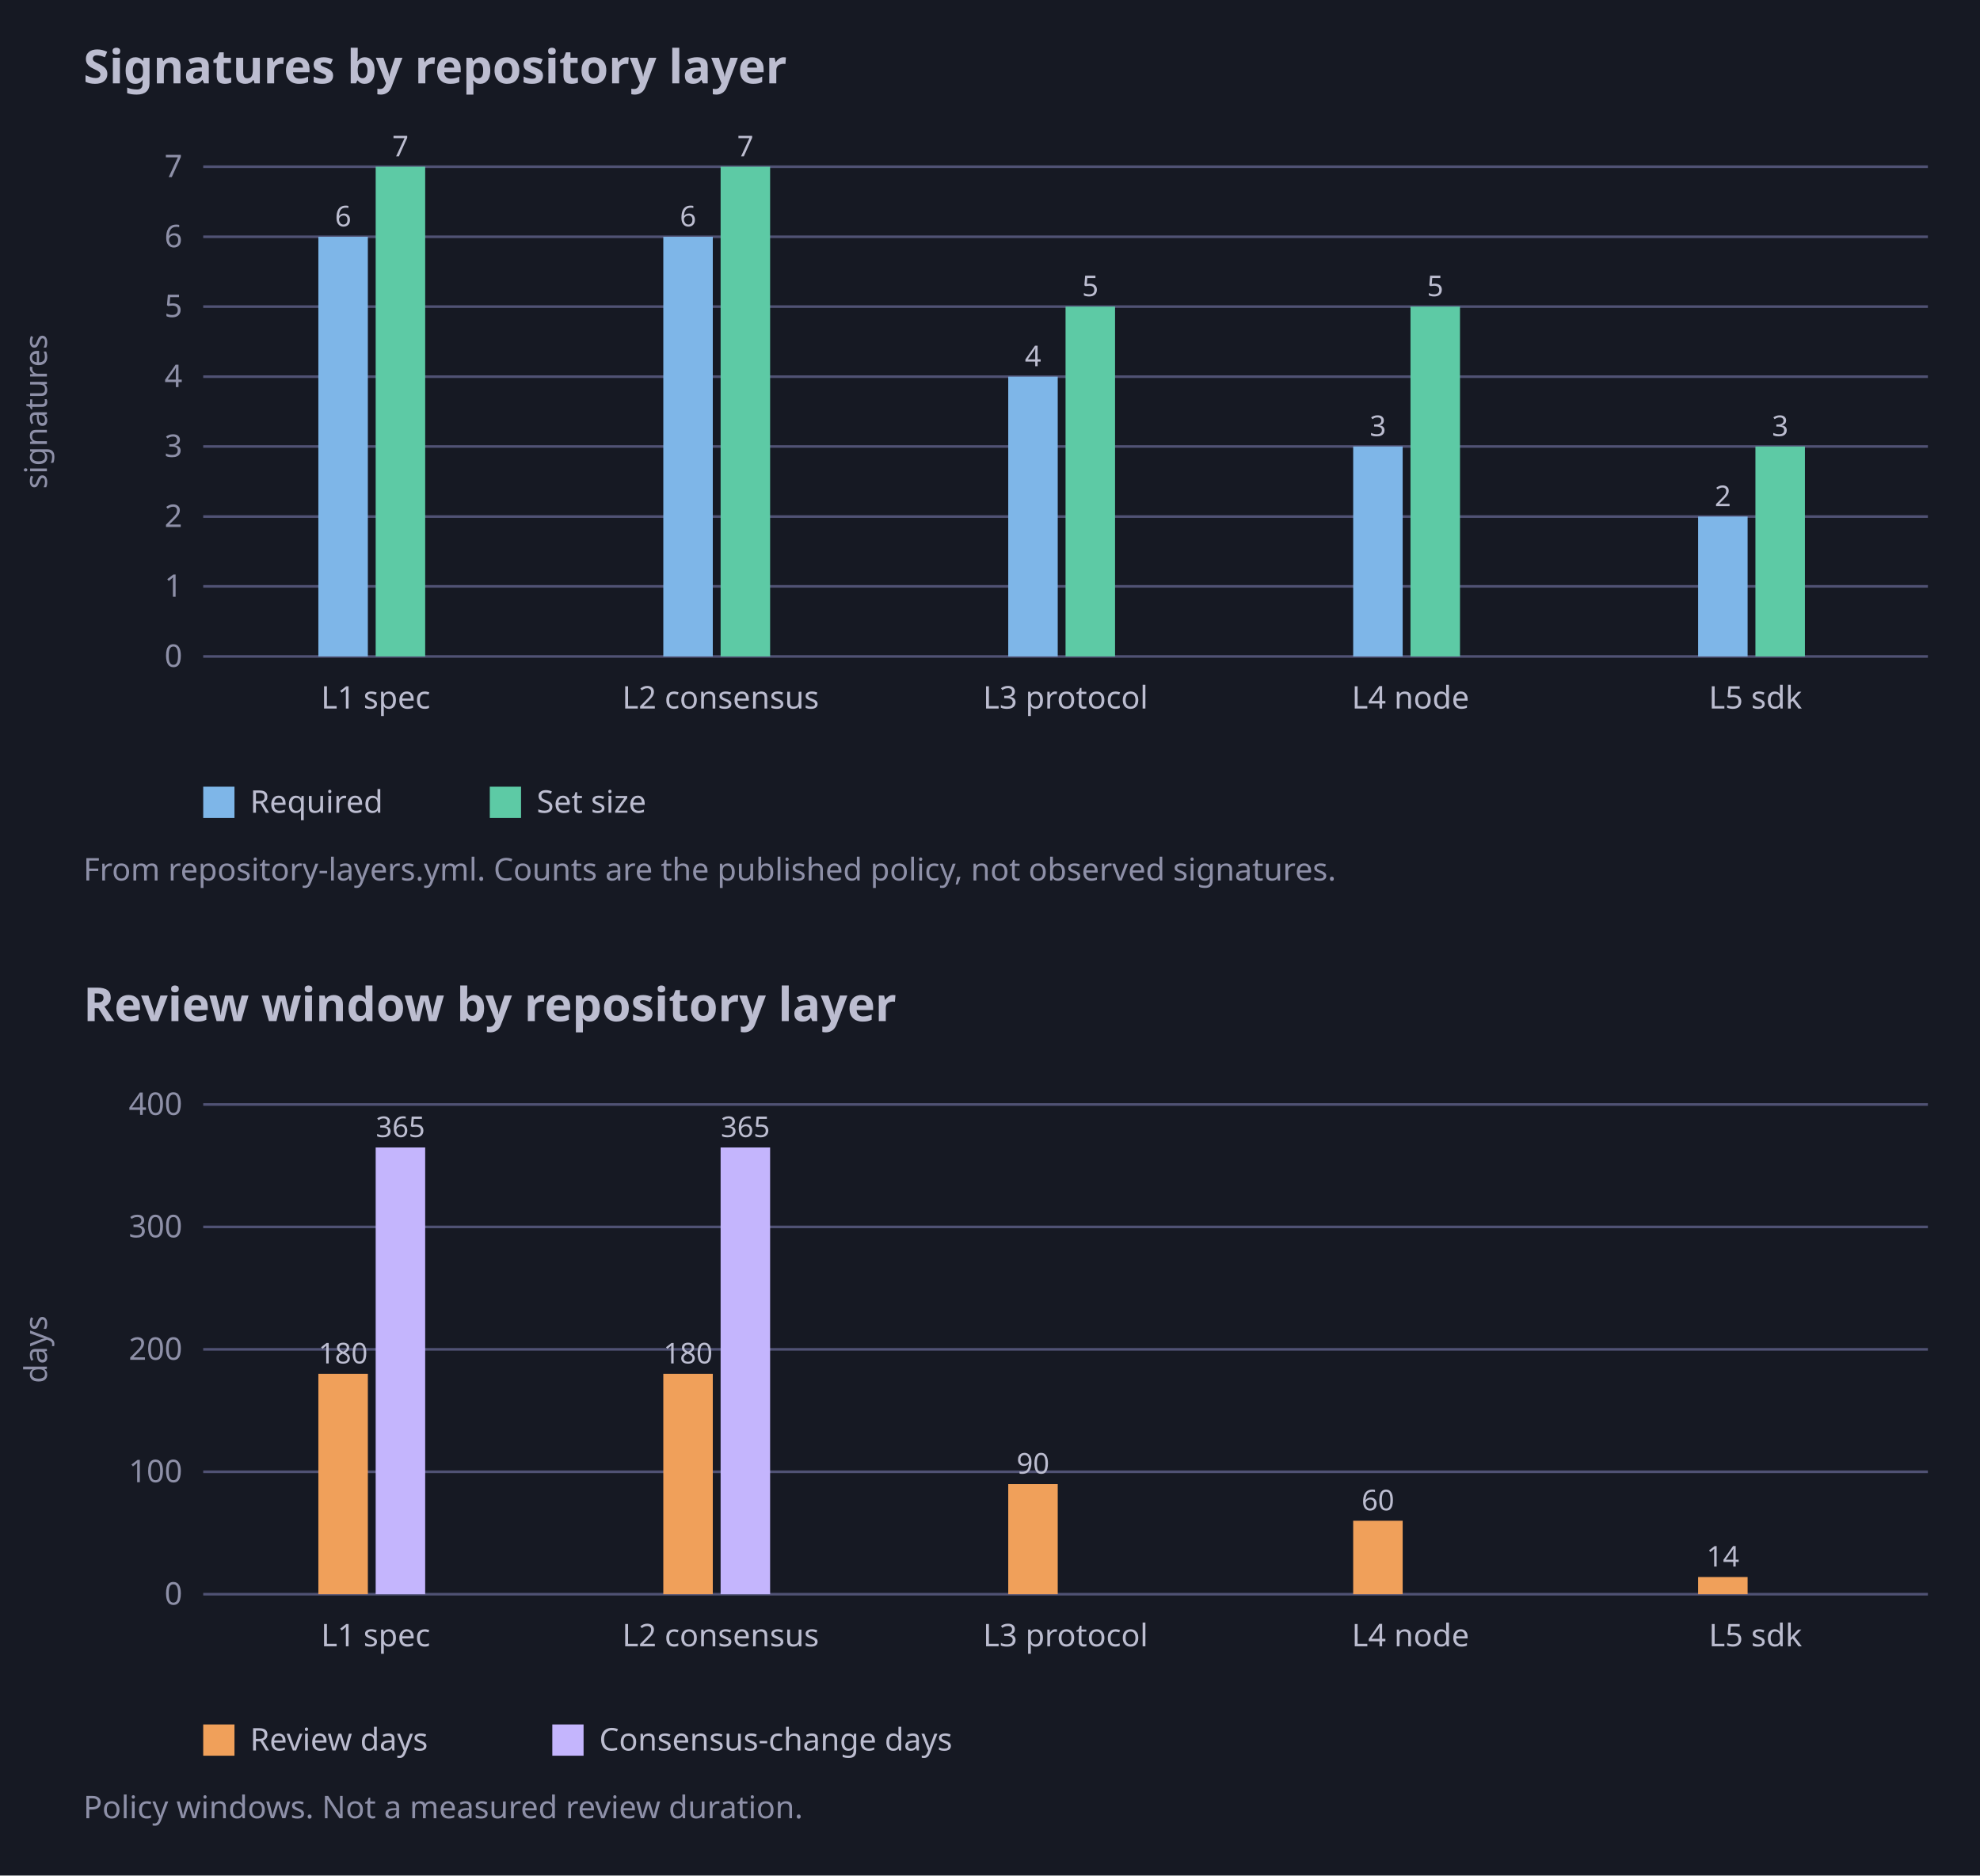
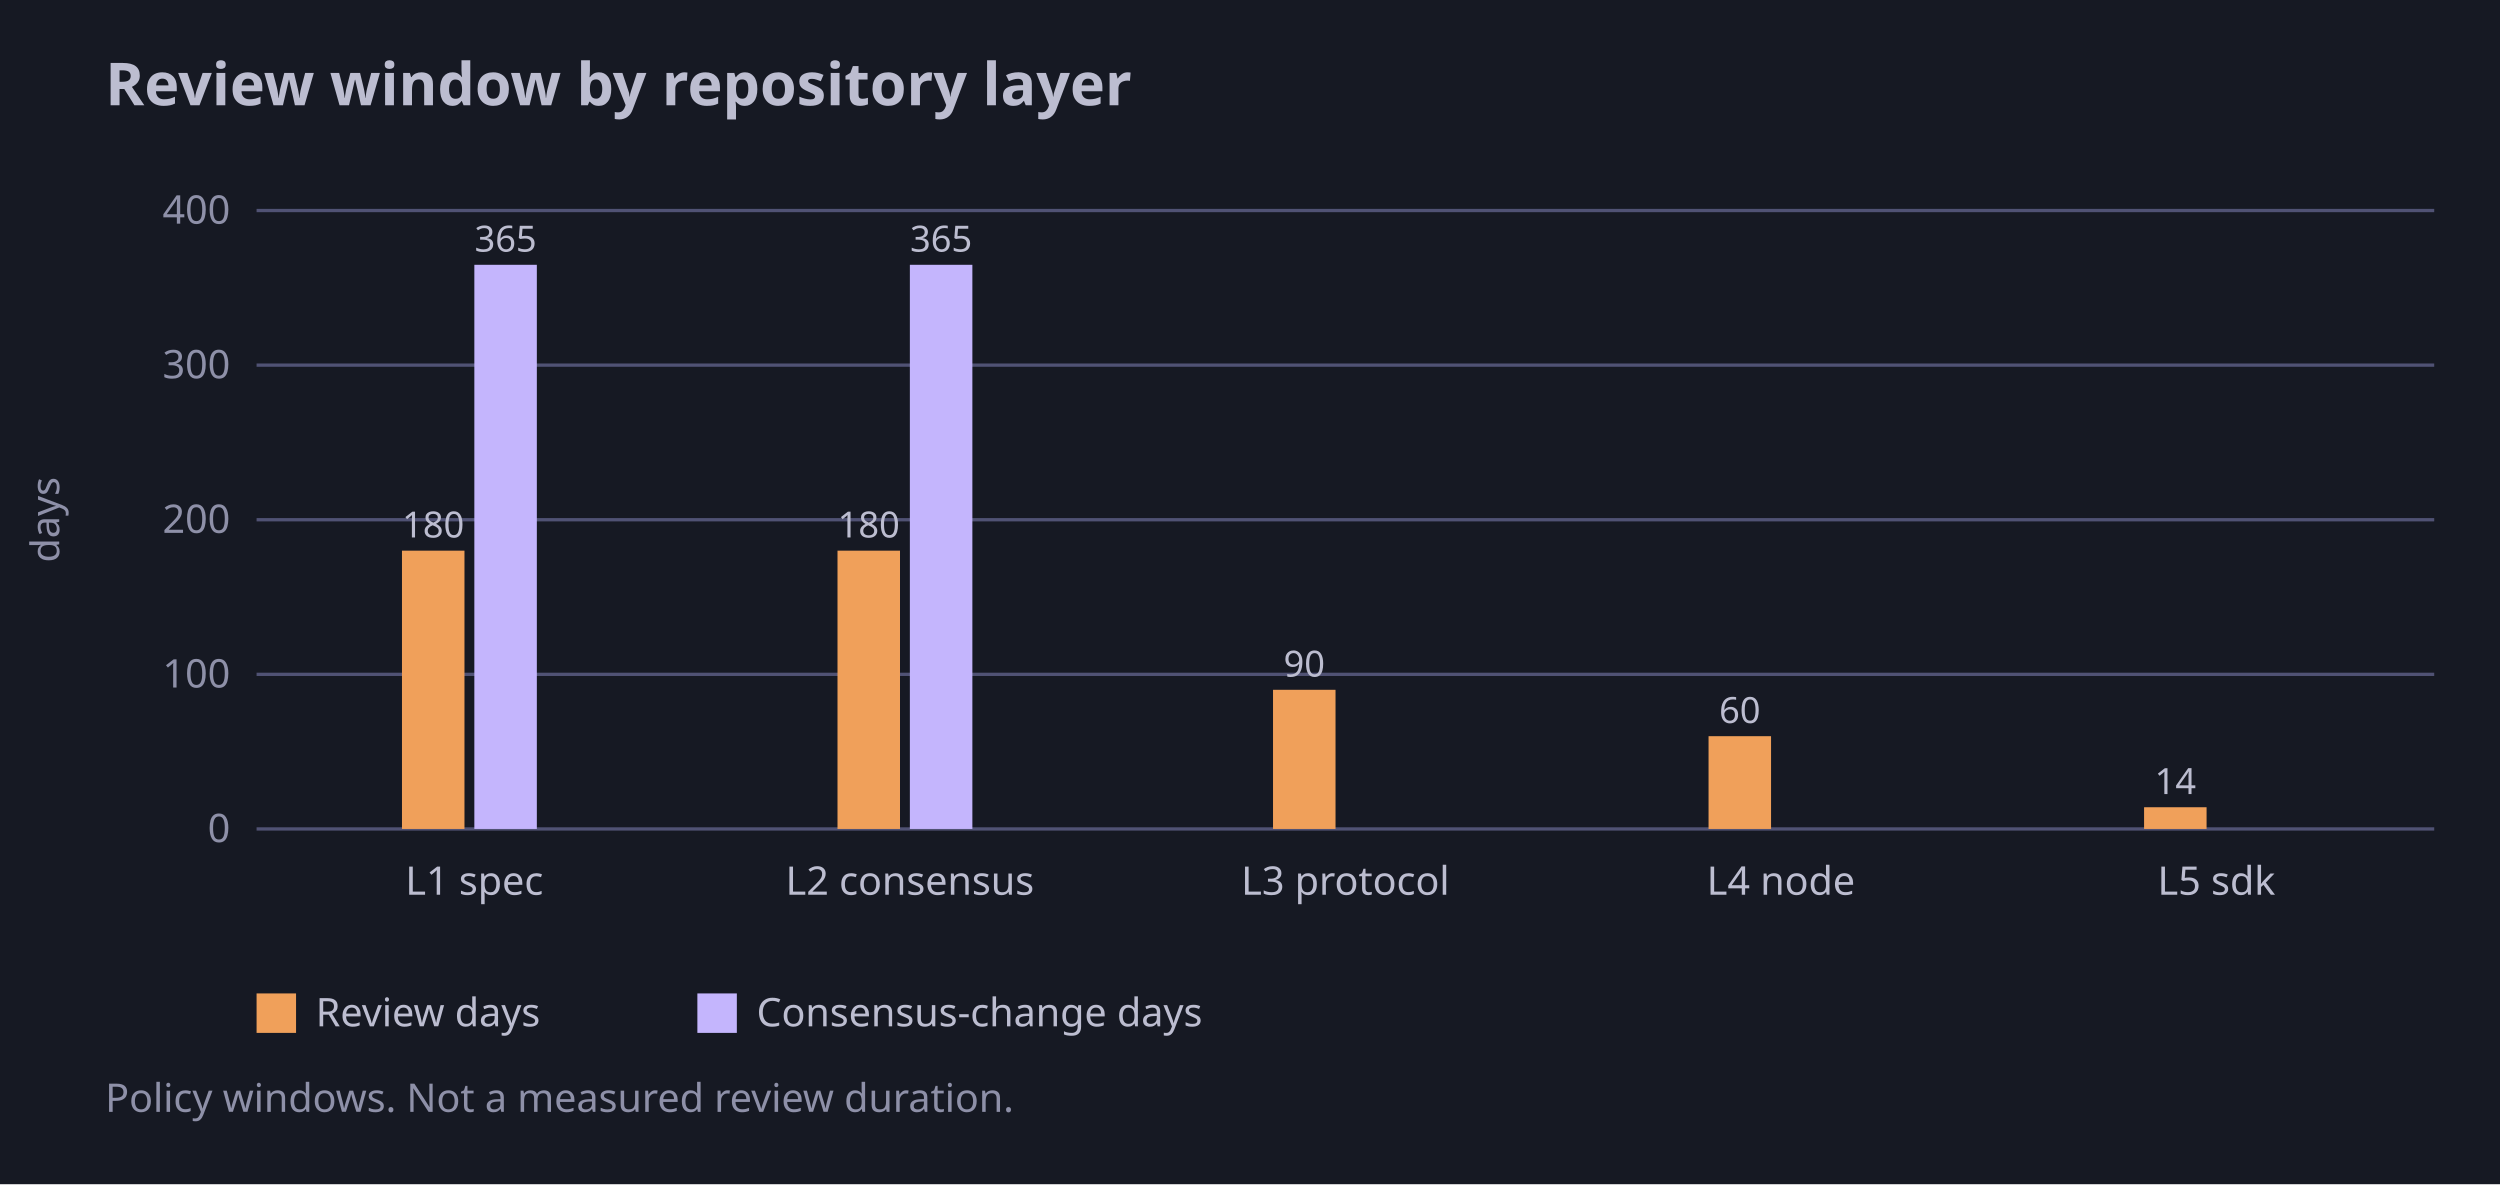
- <svg xmlns="http://www.w3.org/2000/svg" viewBox="0 0 760 720" role="img" width="760" height="720">
+ <svg xmlns="http://www.w3.org/2000/svg" viewBox="0 0 760 360" role="img" width="760" height="360">
  <rect width="100%" height="100%" fill="#161923" />
-   <g transform="translate(0 0)">
-     <text x="32" y="32" fill="#bcbdd0" font-family="system-ui,sans-serif" font-size="18" font-weight="650">Signatures by repository layer</text>
-     <text x="18" y="158.0" fill="#8e90a8" font-family="system-ui,sans-serif" font-size="12" text-anchor="middle" transform="rotate(-90 18 158.0)">signatures</text>
-     <line x1="78" y1="252.0" x2="740" y2="252.0" stroke="#505274" />
-     <text x="70" y="256.0" fill="#8e90a8" text-anchor="end" font-family="system-ui,sans-serif" font-size="12">0</text>
-     <line x1="78" y1="225.1" x2="740" y2="225.1" stroke="#505274" />
-     <text x="70" y="229.1" fill="#8e90a8" text-anchor="end" font-family="system-ui,sans-serif" font-size="12">1</text>
-     <line x1="78" y1="198.3" x2="740" y2="198.3" stroke="#505274" />
-     <text x="70" y="202.3" fill="#8e90a8" text-anchor="end" font-family="system-ui,sans-serif" font-size="12">2</text>
-     <line x1="78" y1="171.4" x2="740" y2="171.4" stroke="#505274" />
-     <text x="70" y="175.4" fill="#8e90a8" text-anchor="end" font-family="system-ui,sans-serif" font-size="12">3</text>
-     <line x1="78" y1="144.6" x2="740" y2="144.6" stroke="#505274" />
-     <text x="70" y="148.6" fill="#8e90a8" text-anchor="end" font-family="system-ui,sans-serif" font-size="12">4</text>
-     <line x1="78" y1="117.7" x2="740" y2="117.7" stroke="#505274" />
-     <text x="70" y="121.7" fill="#8e90a8" text-anchor="end" font-family="system-ui,sans-serif" font-size="12">5</text>
-     <line x1="78" y1="90.9" x2="740" y2="90.9" stroke="#505274" />
-     <text x="70" y="94.9" fill="#8e90a8" text-anchor="end" font-family="system-ui,sans-serif" font-size="12">6</text>
-     <line x1="78" y1="64.0" x2="740" y2="64.0" stroke="#505274" />
-     <text x="70" y="68.0" fill="#8e90a8" text-anchor="end" font-family="system-ui,sans-serif" font-size="12">7</text>
-     <rect x="122.2" y="90.9" width="19.0" height="161.1" fill="#7eb6e8" />
-     <text x="131.7" y="86.9" fill="#bcbdd0" text-anchor="middle" font-family="system-ui,sans-serif" font-size="11">6</text>
-     <rect x="144.2" y="64.0" width="19.0" height="188.0" fill="#5dcaa5" />
-     <text x="153.7" y="60.0" fill="#bcbdd0" text-anchor="middle" font-family="system-ui,sans-serif" font-size="11">7</text>
-     <text x="144.2" y="272" fill="#bcbdd0" text-anchor="middle" font-family="system-ui,sans-serif" font-size="12">L1 spec</text>
-     <rect x="254.6" y="90.9" width="19.0" height="161.1" fill="#7eb6e8" />
-     <text x="264.1" y="86.9" fill="#bcbdd0" text-anchor="middle" font-family="system-ui,sans-serif" font-size="11">6</text>
-     <rect x="276.6" y="64.0" width="19.0" height="188.0" fill="#5dcaa5" />
-     <text x="286.1" y="60.0" fill="#bcbdd0" text-anchor="middle" font-family="system-ui,sans-serif" font-size="11">7</text>
-     <text x="276.6" y="272" fill="#bcbdd0" text-anchor="middle" font-family="system-ui,sans-serif" font-size="12">L2 consensus</text>
-     <rect x="387.0" y="144.6" width="19.0" height="107.4" fill="#7eb6e8" />
-     <text x="396.5" y="140.6" fill="#bcbdd0" text-anchor="middle" font-family="system-ui,sans-serif" font-size="11">4</text>
-     <rect x="409.0" y="117.7" width="19.0" height="134.3" fill="#5dcaa5" />
-     <text x="418.5" y="113.7" fill="#bcbdd0" text-anchor="middle" font-family="system-ui,sans-serif" font-size="11">5</text>
-     <text x="409.0" y="272" fill="#bcbdd0" text-anchor="middle" font-family="system-ui,sans-serif" font-size="12">L3 protocol</text>
-     <rect x="519.4" y="171.4" width="19.0" height="80.6" fill="#7eb6e8" />
-     <text x="528.9" y="167.4" fill="#bcbdd0" text-anchor="middle" font-family="system-ui,sans-serif" font-size="11">3</text>
-     <rect x="541.4" y="117.7" width="19.0" height="134.3" fill="#5dcaa5" />
-     <text x="550.9" y="113.7" fill="#bcbdd0" text-anchor="middle" font-family="system-ui,sans-serif" font-size="11">5</text>
-     <text x="541.4" y="272" fill="#bcbdd0" text-anchor="middle" font-family="system-ui,sans-serif" font-size="12">L4 node</text>
-     <rect x="651.8" y="198.3" width="19.0" height="53.7" fill="#7eb6e8" />
-     <text x="661.3" y="194.3" fill="#bcbdd0" text-anchor="middle" font-family="system-ui,sans-serif" font-size="11">2</text>
-     <rect x="673.8" y="171.4" width="19.0" height="80.6" fill="#5dcaa5" />
-     <text x="683.3" y="167.4" fill="#bcbdd0" text-anchor="middle" font-family="system-ui,sans-serif" font-size="11">3</text>
-     <text x="673.8" y="272" fill="#bcbdd0" text-anchor="middle" font-family="system-ui,sans-serif" font-size="12">L5 sdk</text>
-     <rect x="78" y="302" width="12" height="12" fill="#7eb6e8" />
-     <text x="96" y="312" fill="#bcbdd0" font-family="system-ui,sans-serif" font-size="12">Required</text>
-     <rect x="188" y="302" width="12" height="12" fill="#5dcaa5" />
-     <text x="206" y="312" fill="#bcbdd0" font-family="system-ui,sans-serif" font-size="12">Set size</text>
-     <text x="32" y="338" fill="#8e90a8" font-family="system-ui,sans-serif" font-size="12">From repository-layers.yml. Counts are the published policy, not observed signatures.</text>
-   </g>
-   <g transform="translate(0 360)">
-     <text x="32" y="32" fill="#bcbdd0" font-family="system-ui,sans-serif" font-size="18" font-weight="650">Review window by repository layer</text>
-     <text x="18" y="158.0" fill="#8e90a8" font-family="system-ui,sans-serif" font-size="12" text-anchor="middle" transform="rotate(-90 18 158.0)">days</text>
-     <line x1="78" y1="252.0" x2="740" y2="252.0" stroke="#505274" />
-     <text x="70" y="256.0" fill="#8e90a8" text-anchor="end" font-family="system-ui,sans-serif" font-size="12">0</text>
-     <line x1="78" y1="205.0" x2="740" y2="205.0" stroke="#505274" />
-     <text x="70" y="209.0" fill="#8e90a8" text-anchor="end" font-family="system-ui,sans-serif" font-size="12">100</text>
-     <line x1="78" y1="158.0" x2="740" y2="158.0" stroke="#505274" />
-     <text x="70" y="162.0" fill="#8e90a8" text-anchor="end" font-family="system-ui,sans-serif" font-size="12">200</text>
-     <line x1="78" y1="111.0" x2="740" y2="111.0" stroke="#505274" />
-     <text x="70" y="115.0" fill="#8e90a8" text-anchor="end" font-family="system-ui,sans-serif" font-size="12">300</text>
-     <line x1="78" y1="64.0" x2="740" y2="64.0" stroke="#505274" />
-     <text x="70" y="68.0" fill="#8e90a8" text-anchor="end" font-family="system-ui,sans-serif" font-size="12">400</text>
-     <rect x="122.2" y="167.4" width="19.0" height="84.6" fill="#f0a05a" />
-     <text x="131.7" y="163.4" fill="#bcbdd0" text-anchor="middle" font-family="system-ui,sans-serif" font-size="11">180</text>
-     <rect x="144.2" y="80.5" width="19.0" height="171.5" fill="#c4b5fd" />
-     <text x="153.7" y="76.5" fill="#bcbdd0" text-anchor="middle" font-family="system-ui,sans-serif" font-size="11">365</text>
-     <text x="144.2" y="272" fill="#bcbdd0" text-anchor="middle" font-family="system-ui,sans-serif" font-size="12">L1 spec</text>
-     <rect x="254.6" y="167.4" width="19.0" height="84.6" fill="#f0a05a" />
-     <text x="264.1" y="163.4" fill="#bcbdd0" text-anchor="middle" font-family="system-ui,sans-serif" font-size="11">180</text>
-     <rect x="276.6" y="80.5" width="19.0" height="171.5" fill="#c4b5fd" />
-     <text x="286.1" y="76.5" fill="#bcbdd0" text-anchor="middle" font-family="system-ui,sans-serif" font-size="11">365</text>
-     <text x="276.6" y="272" fill="#bcbdd0" text-anchor="middle" font-family="system-ui,sans-serif" font-size="12">L2 consensus</text>
-     <rect x="387.0" y="209.7" width="19.0" height="42.3" fill="#f0a05a" />
-     <text x="396.5" y="205.7" fill="#bcbdd0" text-anchor="middle" font-family="system-ui,sans-serif" font-size="11">90</text>
-     <text x="409.0" y="272" fill="#bcbdd0" text-anchor="middle" font-family="system-ui,sans-serif" font-size="12">L3 protocol</text>
-     <rect x="519.4" y="223.8" width="19.0" height="28.2" fill="#f0a05a" />
-     <text x="528.9" y="219.8" fill="#bcbdd0" text-anchor="middle" font-family="system-ui,sans-serif" font-size="11">60</text>
-     <text x="541.4" y="272" fill="#bcbdd0" text-anchor="middle" font-family="system-ui,sans-serif" font-size="12">L4 node</text>
-     <rect x="651.8" y="245.4" width="19.0" height="6.6" fill="#f0a05a" />
-     <text x="661.3" y="241.4" fill="#bcbdd0" text-anchor="middle" font-family="system-ui,sans-serif" font-size="11">14</text>
-     <text x="673.8" y="272" fill="#bcbdd0" text-anchor="middle" font-family="system-ui,sans-serif" font-size="12">L5 sdk</text>
-     <rect x="78" y="302" width="12" height="12" fill="#f0a05a" />
-     <text x="96" y="312" fill="#bcbdd0" font-family="system-ui,sans-serif" font-size="12">Review days</text>
-     <rect x="212" y="302" width="12" height="12" fill="#c4b5fd" />
-     <text x="230" y="312" fill="#bcbdd0" font-family="system-ui,sans-serif" font-size="12">Consensus-change days</text>
-     <text x="32" y="338" fill="#8e90a8" font-family="system-ui,sans-serif" font-size="12">Policy windows. Not a measured review duration.</text>
-   </g>
+   <text x="32" y="32" fill="#bcbdd0" font-family="system-ui,sans-serif" font-size="18" font-weight="650">Review window by repository layer</text>
+   <text x="18" y="158.0" fill="#8e90a8" font-family="system-ui,sans-serif" font-size="12" text-anchor="middle" transform="rotate(-90 18 158.0)">days</text>
+   <line x1="78" y1="252.0" x2="740" y2="252.0" stroke="#505274" />
+   <text x="70" y="256.0" fill="#8e90a8" text-anchor="end" font-family="system-ui,sans-serif" font-size="12">0</text>
+   <line x1="78" y1="205.0" x2="740" y2="205.0" stroke="#505274" />
+   <text x="70" y="209.0" fill="#8e90a8" text-anchor="end" font-family="system-ui,sans-serif" font-size="12">100</text>
+   <line x1="78" y1="158.0" x2="740" y2="158.0" stroke="#505274" />
+   <text x="70" y="162.0" fill="#8e90a8" text-anchor="end" font-family="system-ui,sans-serif" font-size="12">200</text>
+   <line x1="78" y1="111.0" x2="740" y2="111.0" stroke="#505274" />
+   <text x="70" y="115.0" fill="#8e90a8" text-anchor="end" font-family="system-ui,sans-serif" font-size="12">300</text>
+   <line x1="78" y1="64.0" x2="740" y2="64.0" stroke="#505274" />
+   <text x="70" y="68.0" fill="#8e90a8" text-anchor="end" font-family="system-ui,sans-serif" font-size="12">400</text>
+   <rect x="122.2" y="167.4" width="19.0" height="84.6" fill="#f0a05a" />
+   <text x="131.7" y="163.4" fill="#bcbdd0" text-anchor="middle" font-family="system-ui,sans-serif" font-size="11">180</text>
+   <rect x="144.2" y="80.5" width="19.0" height="171.5" fill="#c4b5fd" />
+   <text x="153.7" y="76.5" fill="#bcbdd0" text-anchor="middle" font-family="system-ui,sans-serif" font-size="11">365</text>
+   <text x="144.2" y="272" fill="#bcbdd0" text-anchor="middle" font-family="system-ui,sans-serif" font-size="12">L1 spec</text>
+   <rect x="254.6" y="167.4" width="19.0" height="84.6" fill="#f0a05a" />
+   <text x="264.1" y="163.4" fill="#bcbdd0" text-anchor="middle" font-family="system-ui,sans-serif" font-size="11">180</text>
+   <rect x="276.6" y="80.5" width="19.0" height="171.5" fill="#c4b5fd" />
+   <text x="286.1" y="76.5" fill="#bcbdd0" text-anchor="middle" font-family="system-ui,sans-serif" font-size="11">365</text>
+   <text x="276.6" y="272" fill="#bcbdd0" text-anchor="middle" font-family="system-ui,sans-serif" font-size="12">L2 consensus</text>
+   <rect x="387.0" y="209.7" width="19.0" height="42.3" fill="#f0a05a" />
+   <text x="396.5" y="205.7" fill="#bcbdd0" text-anchor="middle" font-family="system-ui,sans-serif" font-size="11">90</text>
+   <text x="409.0" y="272" fill="#bcbdd0" text-anchor="middle" font-family="system-ui,sans-serif" font-size="12">L3 protocol</text>
+   <rect x="519.4" y="223.8" width="19.0" height="28.2" fill="#f0a05a" />
+   <text x="528.9" y="219.8" fill="#bcbdd0" text-anchor="middle" font-family="system-ui,sans-serif" font-size="11">60</text>
+   <text x="541.4" y="272" fill="#bcbdd0" text-anchor="middle" font-family="system-ui,sans-serif" font-size="12">L4 node</text>
+   <rect x="651.8" y="245.4" width="19.0" height="6.6" fill="#f0a05a" />
+   <text x="661.3" y="241.4" fill="#bcbdd0" text-anchor="middle" font-family="system-ui,sans-serif" font-size="11">14</text>
+   <text x="673.8" y="272" fill="#bcbdd0" text-anchor="middle" font-family="system-ui,sans-serif" font-size="12">L5 sdk</text>
+   <rect x="78" y="302" width="12" height="12" fill="#f0a05a" />
+   <text x="96" y="312" fill="#bcbdd0" font-family="system-ui,sans-serif" font-size="12">Review days</text>
+   <rect x="212" y="302" width="12" height="12" fill="#c4b5fd" />
+   <text x="230" y="312" fill="#bcbdd0" font-family="system-ui,sans-serif" font-size="12">Consensus-change days</text>
+   <text x="32" y="338" fill="#8e90a8" font-family="system-ui,sans-serif" font-size="12">Policy windows. Not a measured review duration.</text>
</svg>
